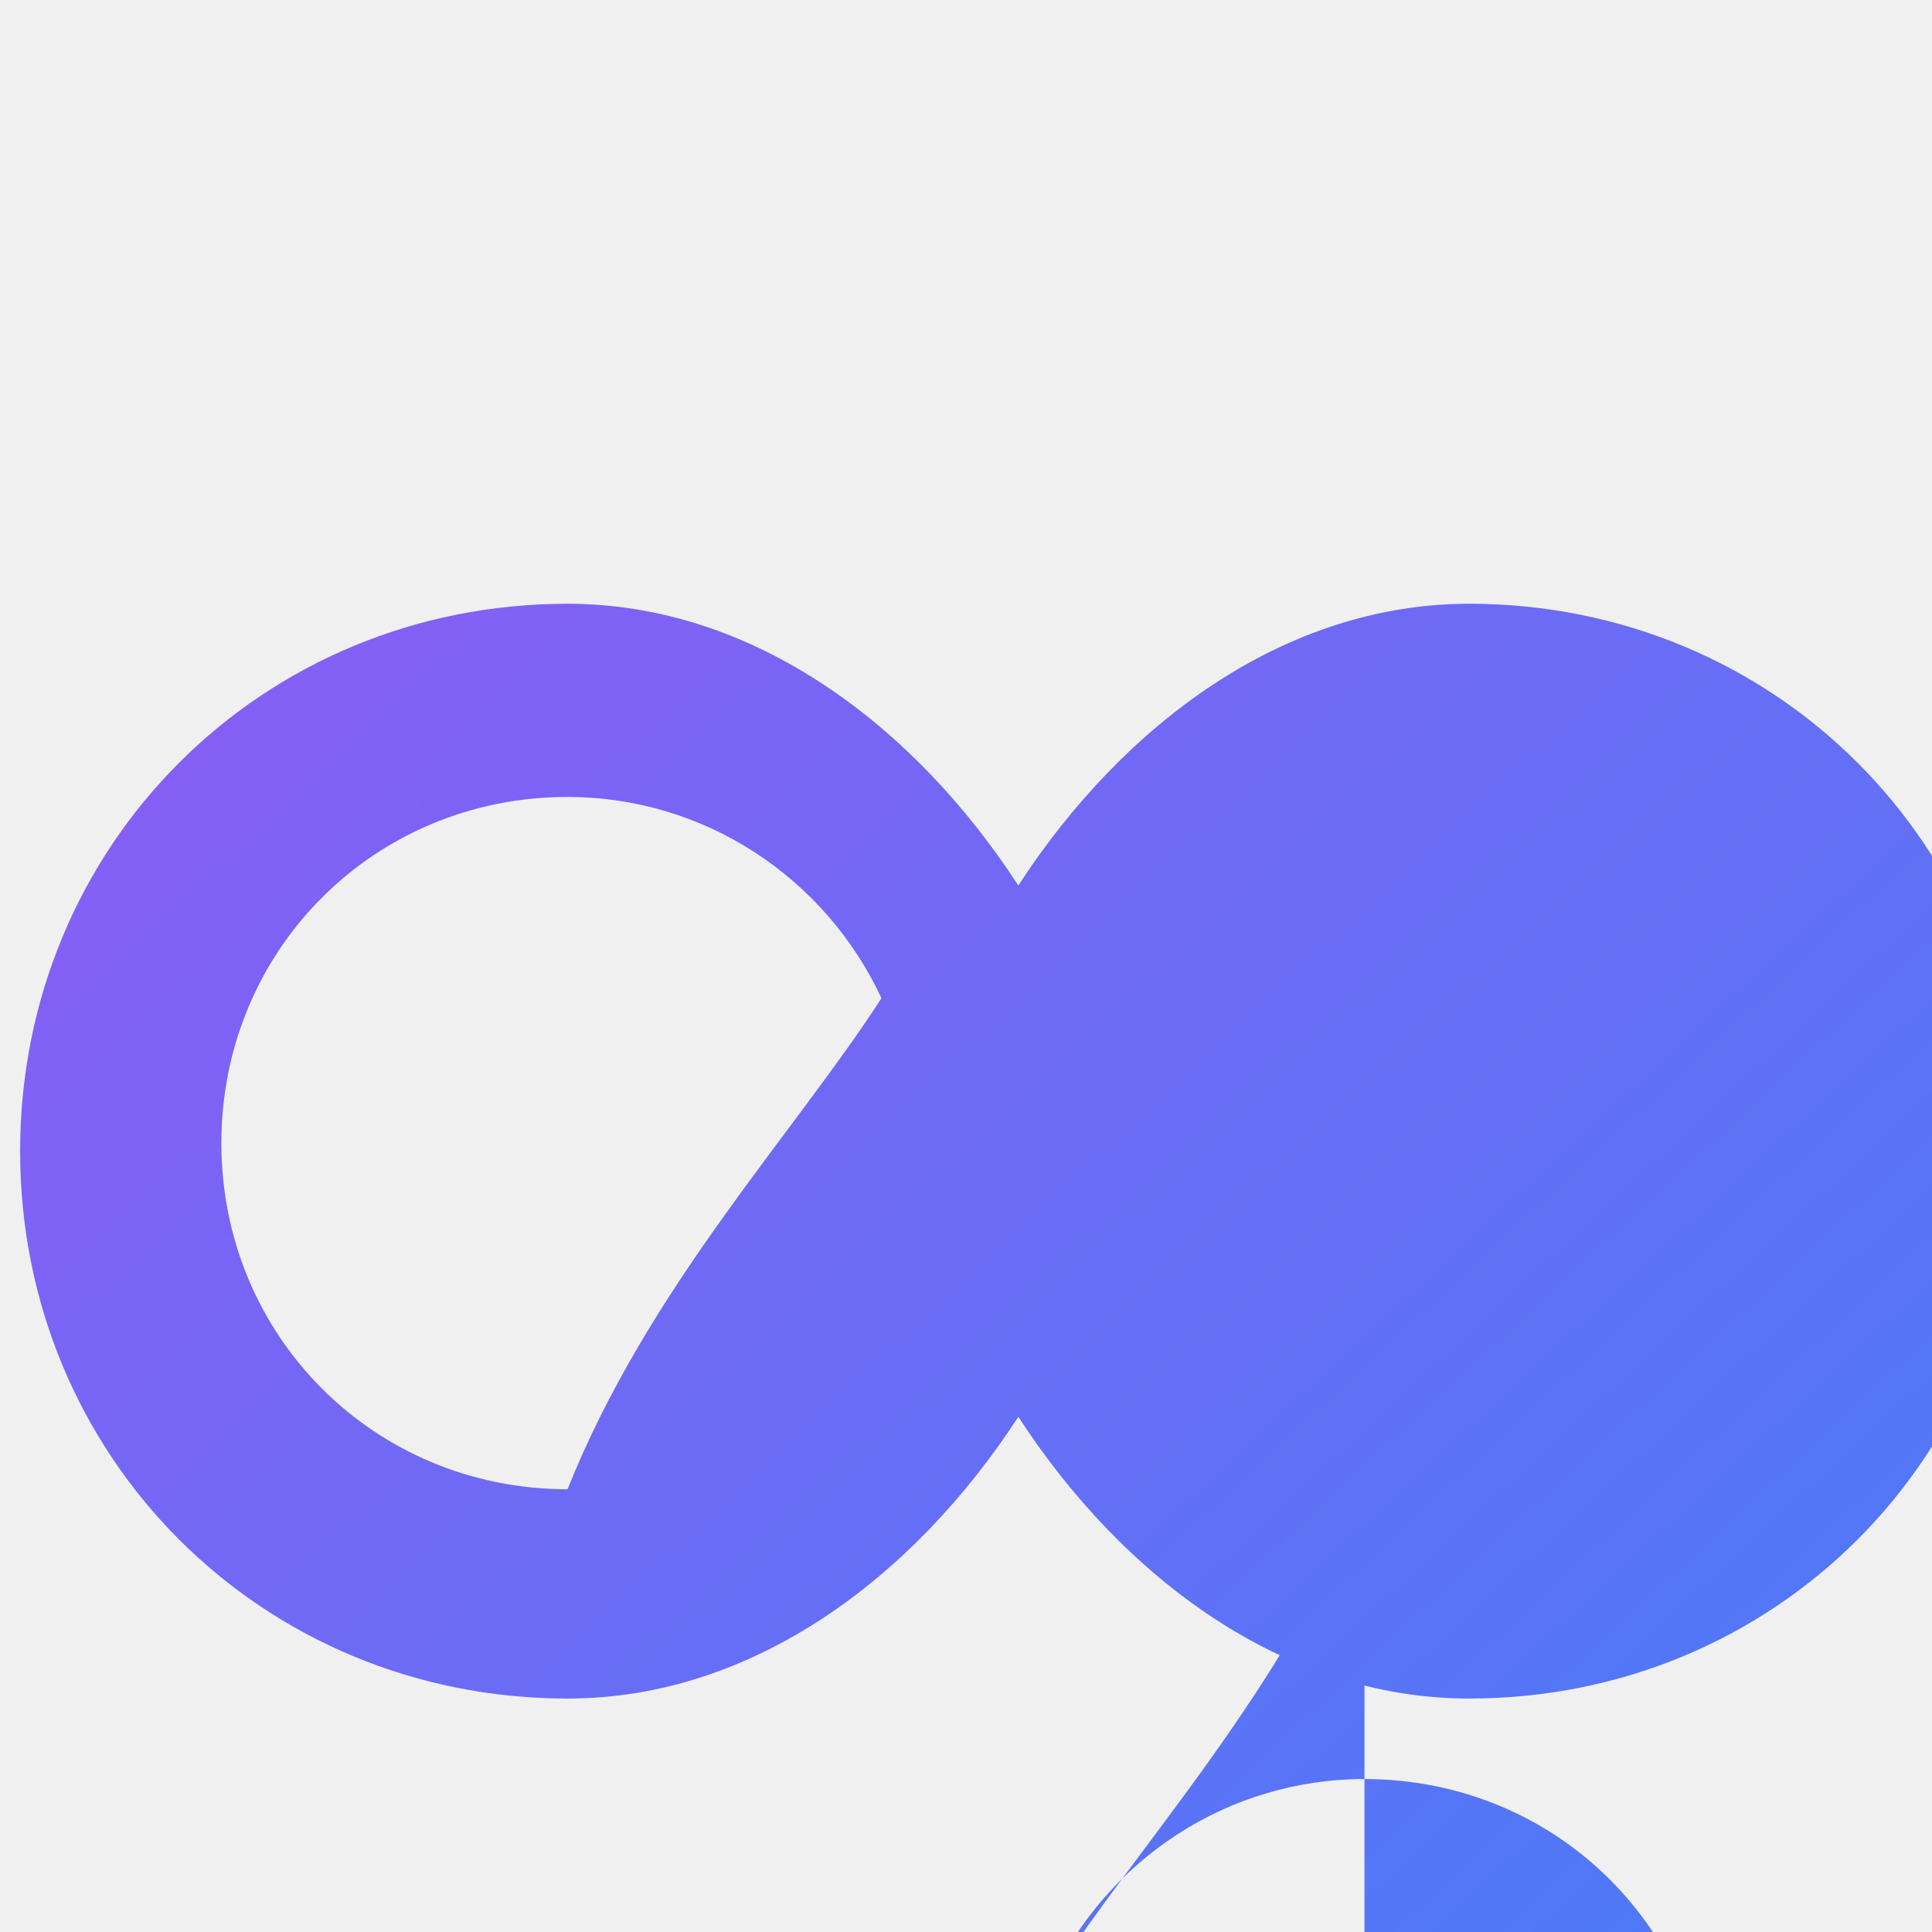
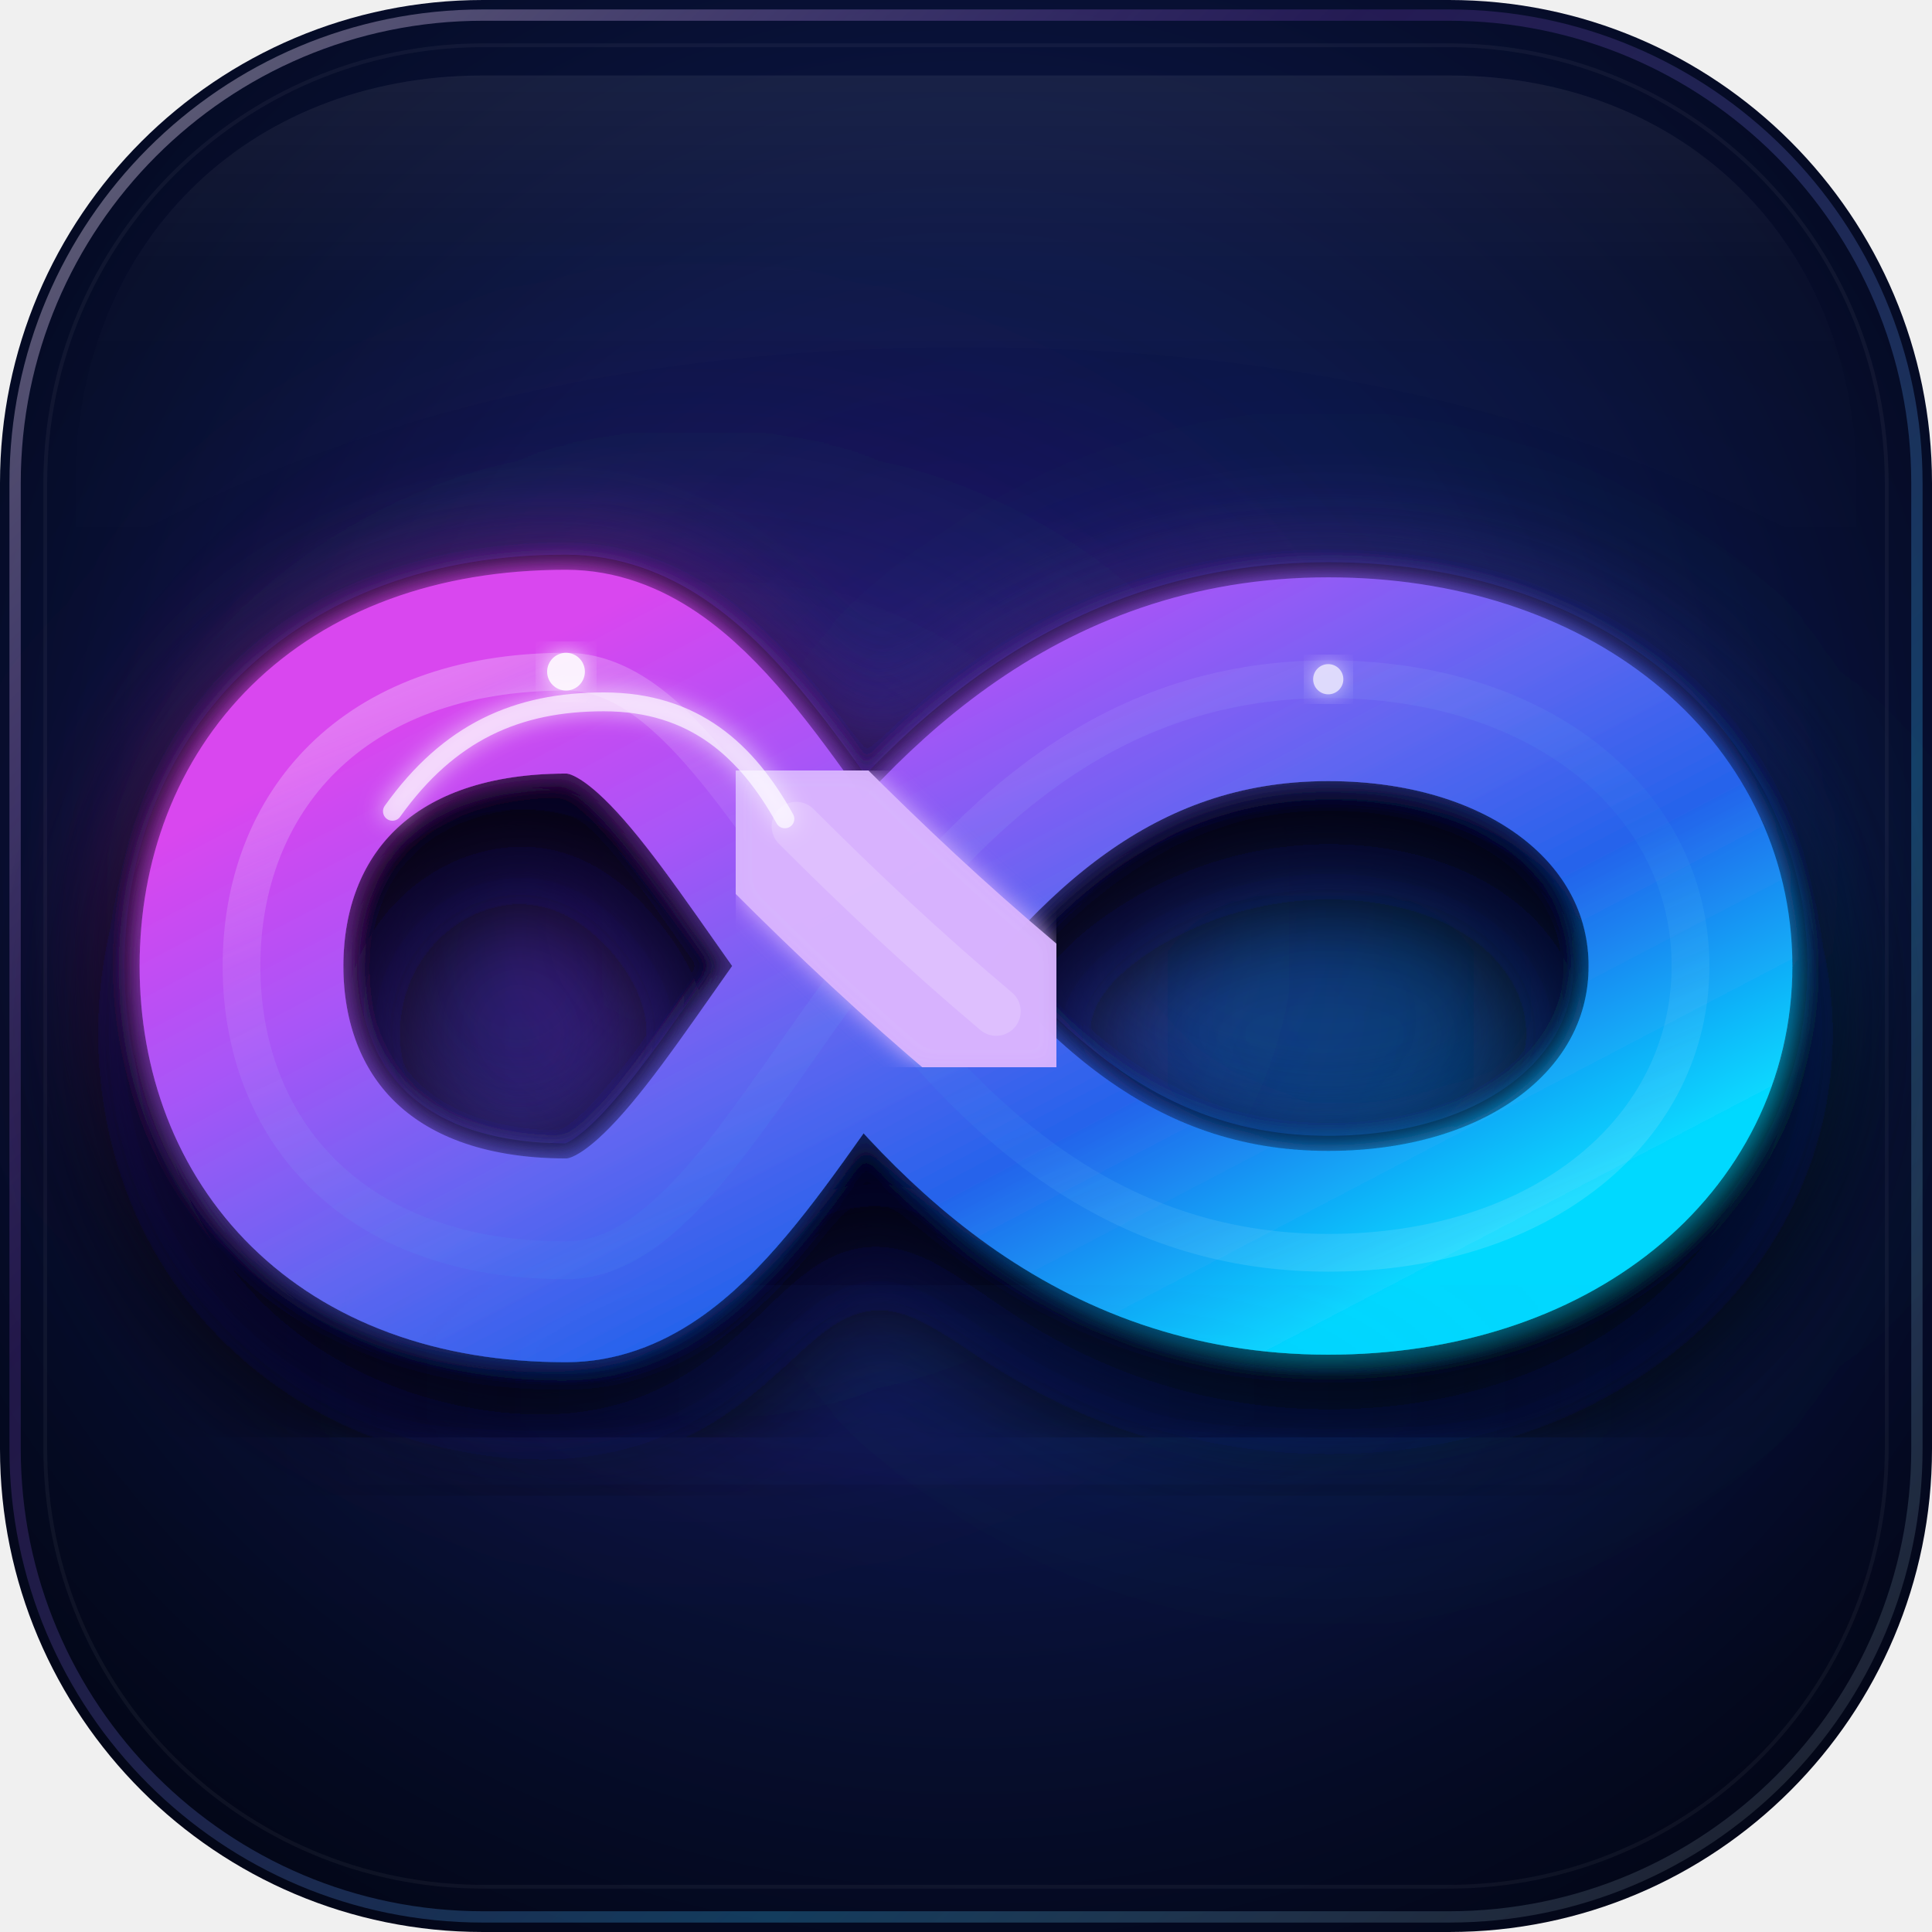
- <svg xmlns="http://www.w3.org/2000/svg" viewBox="0 0 24 24" width="512" height="512">
+ <svg xmlns="http://www.w3.org/2000/svg" viewBox="0 0 512 512" width="512" height="512">
  <defs>
-     <linearGradient id="grad" x1="0%" y1="0%" x2="100%" y2="100%">
-       <stop offset="0%" style="stop-color:#8b5cf6;stop-opacity:1" />
-       <stop offset="100%" style="stop-color:#3b82f6;stop-opacity:1" />
+     <radialGradient id="deepCanvas" cx="50%" cy="42%" r="75%">
+       <stop offset="0%" stop-color="#17145c" />
+       <stop offset="38%" stop-color="#0b1645" />
+       <stop offset="72%" stop-color="#050b25" />
+       <stop offset="100%" stop-color="#01030d" />
+     </radialGradient>
+     <linearGradient id="neonRibbon" x1="5%" y1="15%" x2="95%" y2="85%">
+       <stop offset="0%" stop-color="#d946ef" />
+       <stop offset="24%" stop-color="#a855f7" />
+       <stop offset="48%" stop-color="#6366f1" />
+       <stop offset="70%" stop-color="#2563eb" />
+       <stop offset="100%" stop-color="#06d9ff" />
+     </linearGradient>
+     <linearGradient id="innerLight" x1="0%" y1="0%" x2="100%" y2="100%">
+       <stop offset="0%" stop-color="#ffffff" stop-opacity="0.55" />
+       <stop offset="25%" stop-color="#e9d5ff" stop-opacity="0.18" />
+       <stop offset="60%" stop-color="#38bdf8" stop-opacity="0.10" />
+       <stop offset="100%" stop-color="#ffffff" stop-opacity="0.30" />
+     </linearGradient>
+     <linearGradient id="glassRim" x1="0%" y1="0%" x2="100%" y2="100%">
+       <stop offset="0%" stop-color="#ffffff" stop-opacity="0.40" />
+       <stop offset="35%" stop-color="#a855f7" stop-opacity="0.18" />
+       <stop offset="70%" stop-color="#38bdf8" stop-opacity="0.28" />
+       <stop offset="100%" stop-color="#ffffff" stop-opacity="0.08" />
+     </linearGradient>
+     <radialGradient id="purpleGlow">
+       <stop offset="0%" stop-color="#c026ff" stop-opacity="0.48" />
+       <stop offset="45%" stop-color="#7c3aed" stop-opacity="0.20" />
+       <stop offset="100%" stop-color="#7c3aed" stop-opacity="0" />
+     </radialGradient>
+     <radialGradient id="cyanGlow">
+       <stop offset="0%" stop-color="#00e5ff" stop-opacity="0.40" />
+       <stop offset="50%" stop-color="#2563eb" stop-opacity="0.15" />
+       <stop offset="100%" stop-color="#2563eb" stop-opacity="0" />
+     </radialGradient>
+     <filter id="deepShadow" x="-40%" y="-40%" width="180%" height="180%">
+       <feDropShadow dx="0" dy="18" stdDeviation="18" flood-color="#020617" flood-opacity="0.90" />
+     </filter>
+     <filter id="neonGlow" x="-40%" y="-40%" width="180%" height="180%">
+       <feGaussianBlur stdDeviation="13" result="blur" />
+       <feColorMatrix in="blur" type="matrix" values="           1 0 0 0 0           0 0.55 0 0 0           0 0 1 0 0           0 0 0 1 0" />
+     </filter>
+     <filter id="sharpGlow" x="-30%" y="-30%" width="160%" height="160%">
+       <feGaussianBlur stdDeviation="3" result="glow" />
+       <feMerge>
+         <feMergeNode in="glow" />
+         <feMergeNode in="SourceGraphic" />
+       </feMerge>
+     </filter>
+     <filter id="softBlur">
+       <feGaussianBlur stdDeviation="38" />
+     </filter>
+     <linearGradient id="reflection" x1="0%" y1="0%" x2="0%" y2="100%">
+       <stop offset="0%" stop-color="#ffffff" stop-opacity="0.22" />
+       <stop offset="45%" stop-color="#ffffff" stop-opacity="0.04" />
+       <stop offset="100%" stop-color="#ffffff" stop-opacity="0" />
    </linearGradient>
  </defs>
-   <path fill="url(#grad)" d="M18.25 7.5c-2.3 0-4.3 1.5-5.6 3.5-1.3-2-3.3-3.5-5.6-3.5-3.8 0-6.8 3-6.8 6.8 0 3.8 3 6.8 6.8 6.8 2.3 0 4.3-1.5 5.6-3.5 1.3 2 3.3 3.5 5.6 3.5 3.8 0 6.8-3 6.8-6.8 0-3.8-3-6.8-6.8-6.8zM7.05 18.5c-2.4 0-4.3-1.9-4.3-4.3 0-2.4 1.9-4.3 4.3-4.3 1.7 0 3.2 1 3.9 2.5-1.1 1.7-2.9 3.6-3.9 6.1zm9.9 0c-1 2.5-2.8 4.4-3.9 6.1.7-1.5 2.2-2.5 3.9-2.5 2.4 0 4.3 1.9 4.3 4.3 0 2.4-1.9 4.3-4.3 4.3z" />
+   <rect width="512" height="512" rx="128" fill="url(#deepCanvas)" />
+   <ellipse cx="185" cy="245" rx="180" ry="150" fill="url(#purpleGlow)" filter="url(#softBlur)" />
+   <ellipse cx="350" cy="270" rx="180" ry="150" fill="url(#cyanGlow)" filter="url(#softBlur)" />
+   <rect x="4" y="4" width="504" height="504" rx="124" fill="none" stroke="url(#glassRim)" stroke-width="3" />
+   <rect x="12" y="12" width="488" height="488" rx="116" fill="none" stroke="#ffffff" stroke-opacity="0.045" stroke-width="1" />
+   <path d="       M150 178       C205 178 232 332 352 332       C409 332 448 299 448 256       C448 213 409 180 352 180       C232 180 205 334 150 334       C93 334 64 299 64 256       C64 213 93 178 150 178     " fill="none" stroke="#000000" stroke-opacity="0.65" stroke-width="62" stroke-linecap="round" filter="url(#deepShadow)" />
+   <path d="       M150 178       C205 178 232 332 352 332       C409 332 448 299 448 256       C448 213 409 180 352 180       C232 180 205 334 150 334       C93 334 64 299 64 256       C64 213 93 178 150 178     " fill="none" stroke="url(#neonRibbon)" stroke-width="66" stroke-linecap="round" stroke-linejoin="round" opacity="0.42" filter="url(#neonGlow)" />
+   <g filter="url(#sharpGlow)">
+     <path d="         M150 178         C205 178 232 332 352 332         C409 332 448 299 448 256         C448 213 409 180 352 180         C232 180 205 334 150 334         C93 334 64 299 64 256         C64 213 93 178 150 178       " fill="none" stroke="url(#neonRibbon)" stroke-width="54" stroke-linecap="round" stroke-linejoin="round" filter="url(#deepShadow)" />
+   </g>
+   <path d="       M150 178       C205 178 232 332 352 332       C409 332 448 299 448 256       C448 213 409 180 352 180       C232 180 205 334 150 334       C93 334 64 299 64 256       C64 213 93 178 150 178     " fill="none" stroke="url(#innerLight)" stroke-width="10" stroke-linecap="round" stroke-linejoin="round" opacity="0.65" />
+   <path d="       M211 219       C228 236 245 252 264 268     " fill="none" stroke="#d8b4fe" stroke-opacity="0.95" stroke-width="48" stroke-linecap="round" filter="url(#sharpGlow)" />
+   <path d="       M211 219       C228 236 245 252 264 268     " fill="none" stroke="#ffffff" stroke-opacity="0.17" stroke-width="13" stroke-linecap="round" />
+   <path d="       M104 215       C119 194 137 186 160 186       C184 186 198 199 208 217     " fill="none" stroke="#ffffff" stroke-opacity="0.65" stroke-width="5" stroke-linecap="round" filter="url(#sharpGlow)" />
+   <ellipse cx="256" cy="367" rx="150" ry="22" fill="#2563eb" opacity="0.16" filter="url(#softBlur)" />
+   <circle cx="150" cy="178" r="5" fill="#ffffff" opacity="0.90" filter="url(#sharpGlow)" />
+   <circle cx="352" cy="180" r="4" fill="#ffffff" opacity="0.75" filter="url(#sharpGlow)" />
+   <path d="       M128 20       H384       C447 20 492 65 492 128       V150       C425 112 350 92 256 92       C162 92 87 112 20 150       V128       C20 65 65 20 128 20       Z     " fill="url(#reflection)" opacity="0.30" />
</svg>
